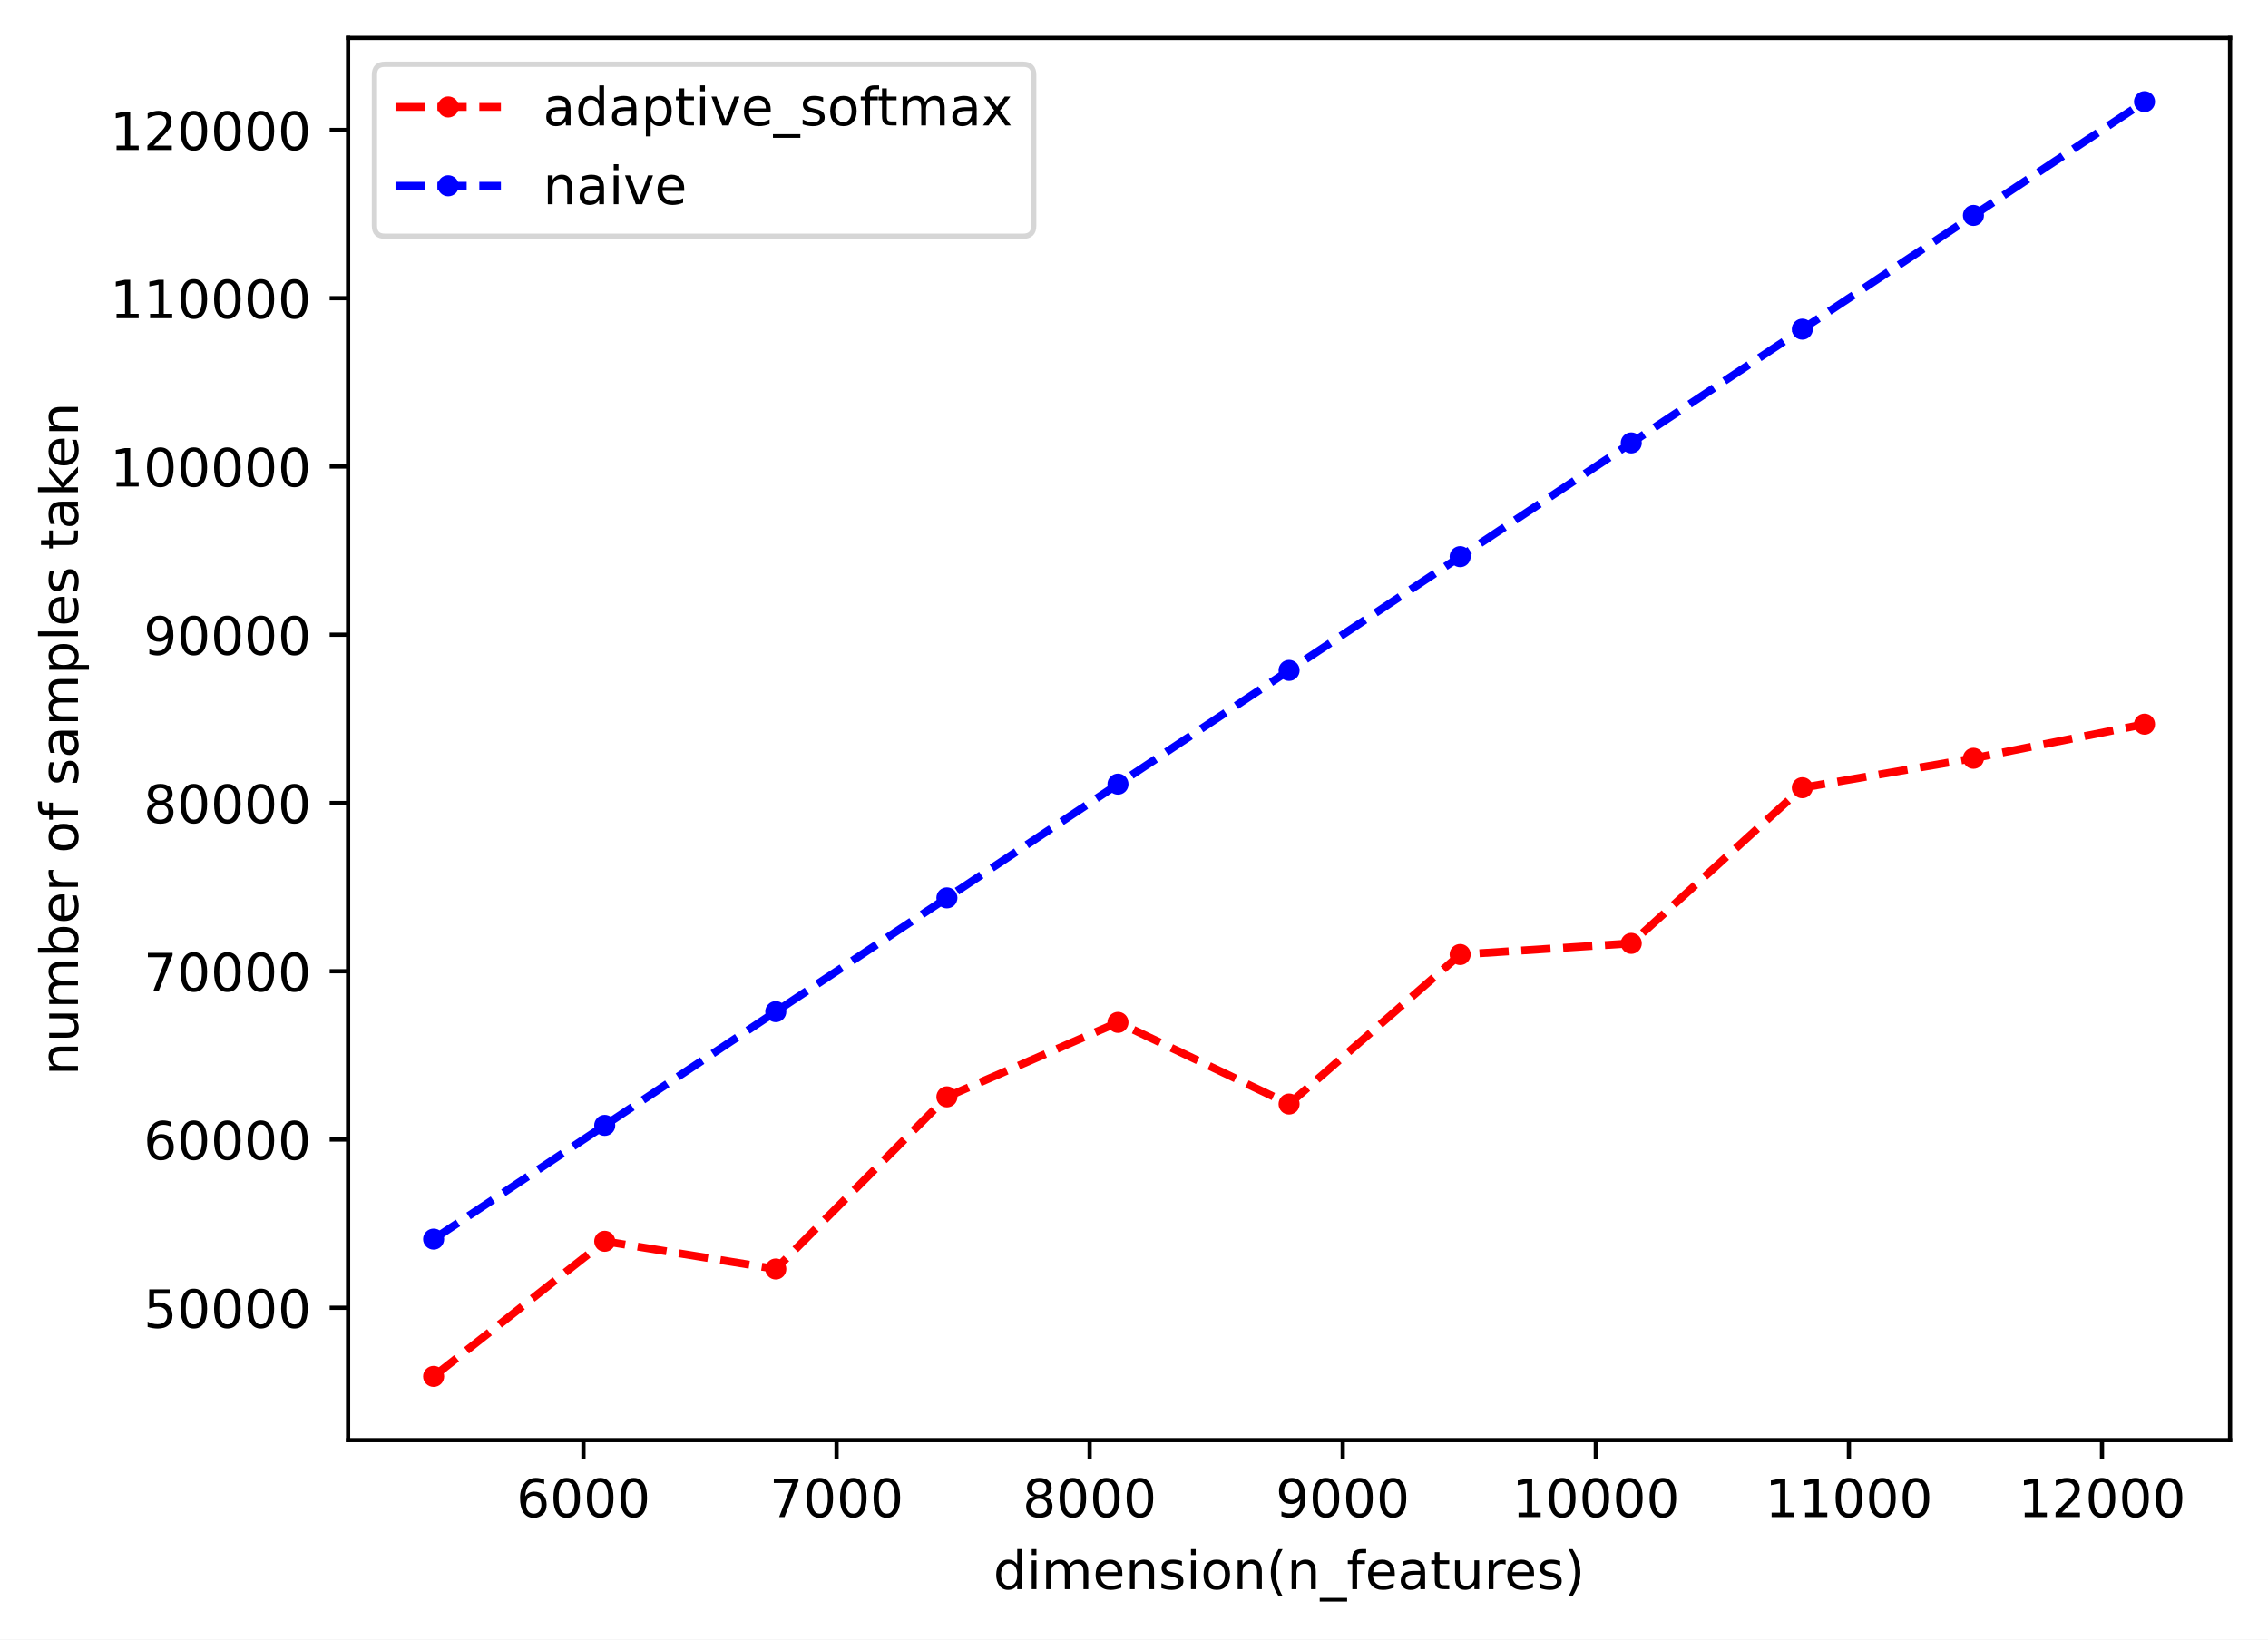
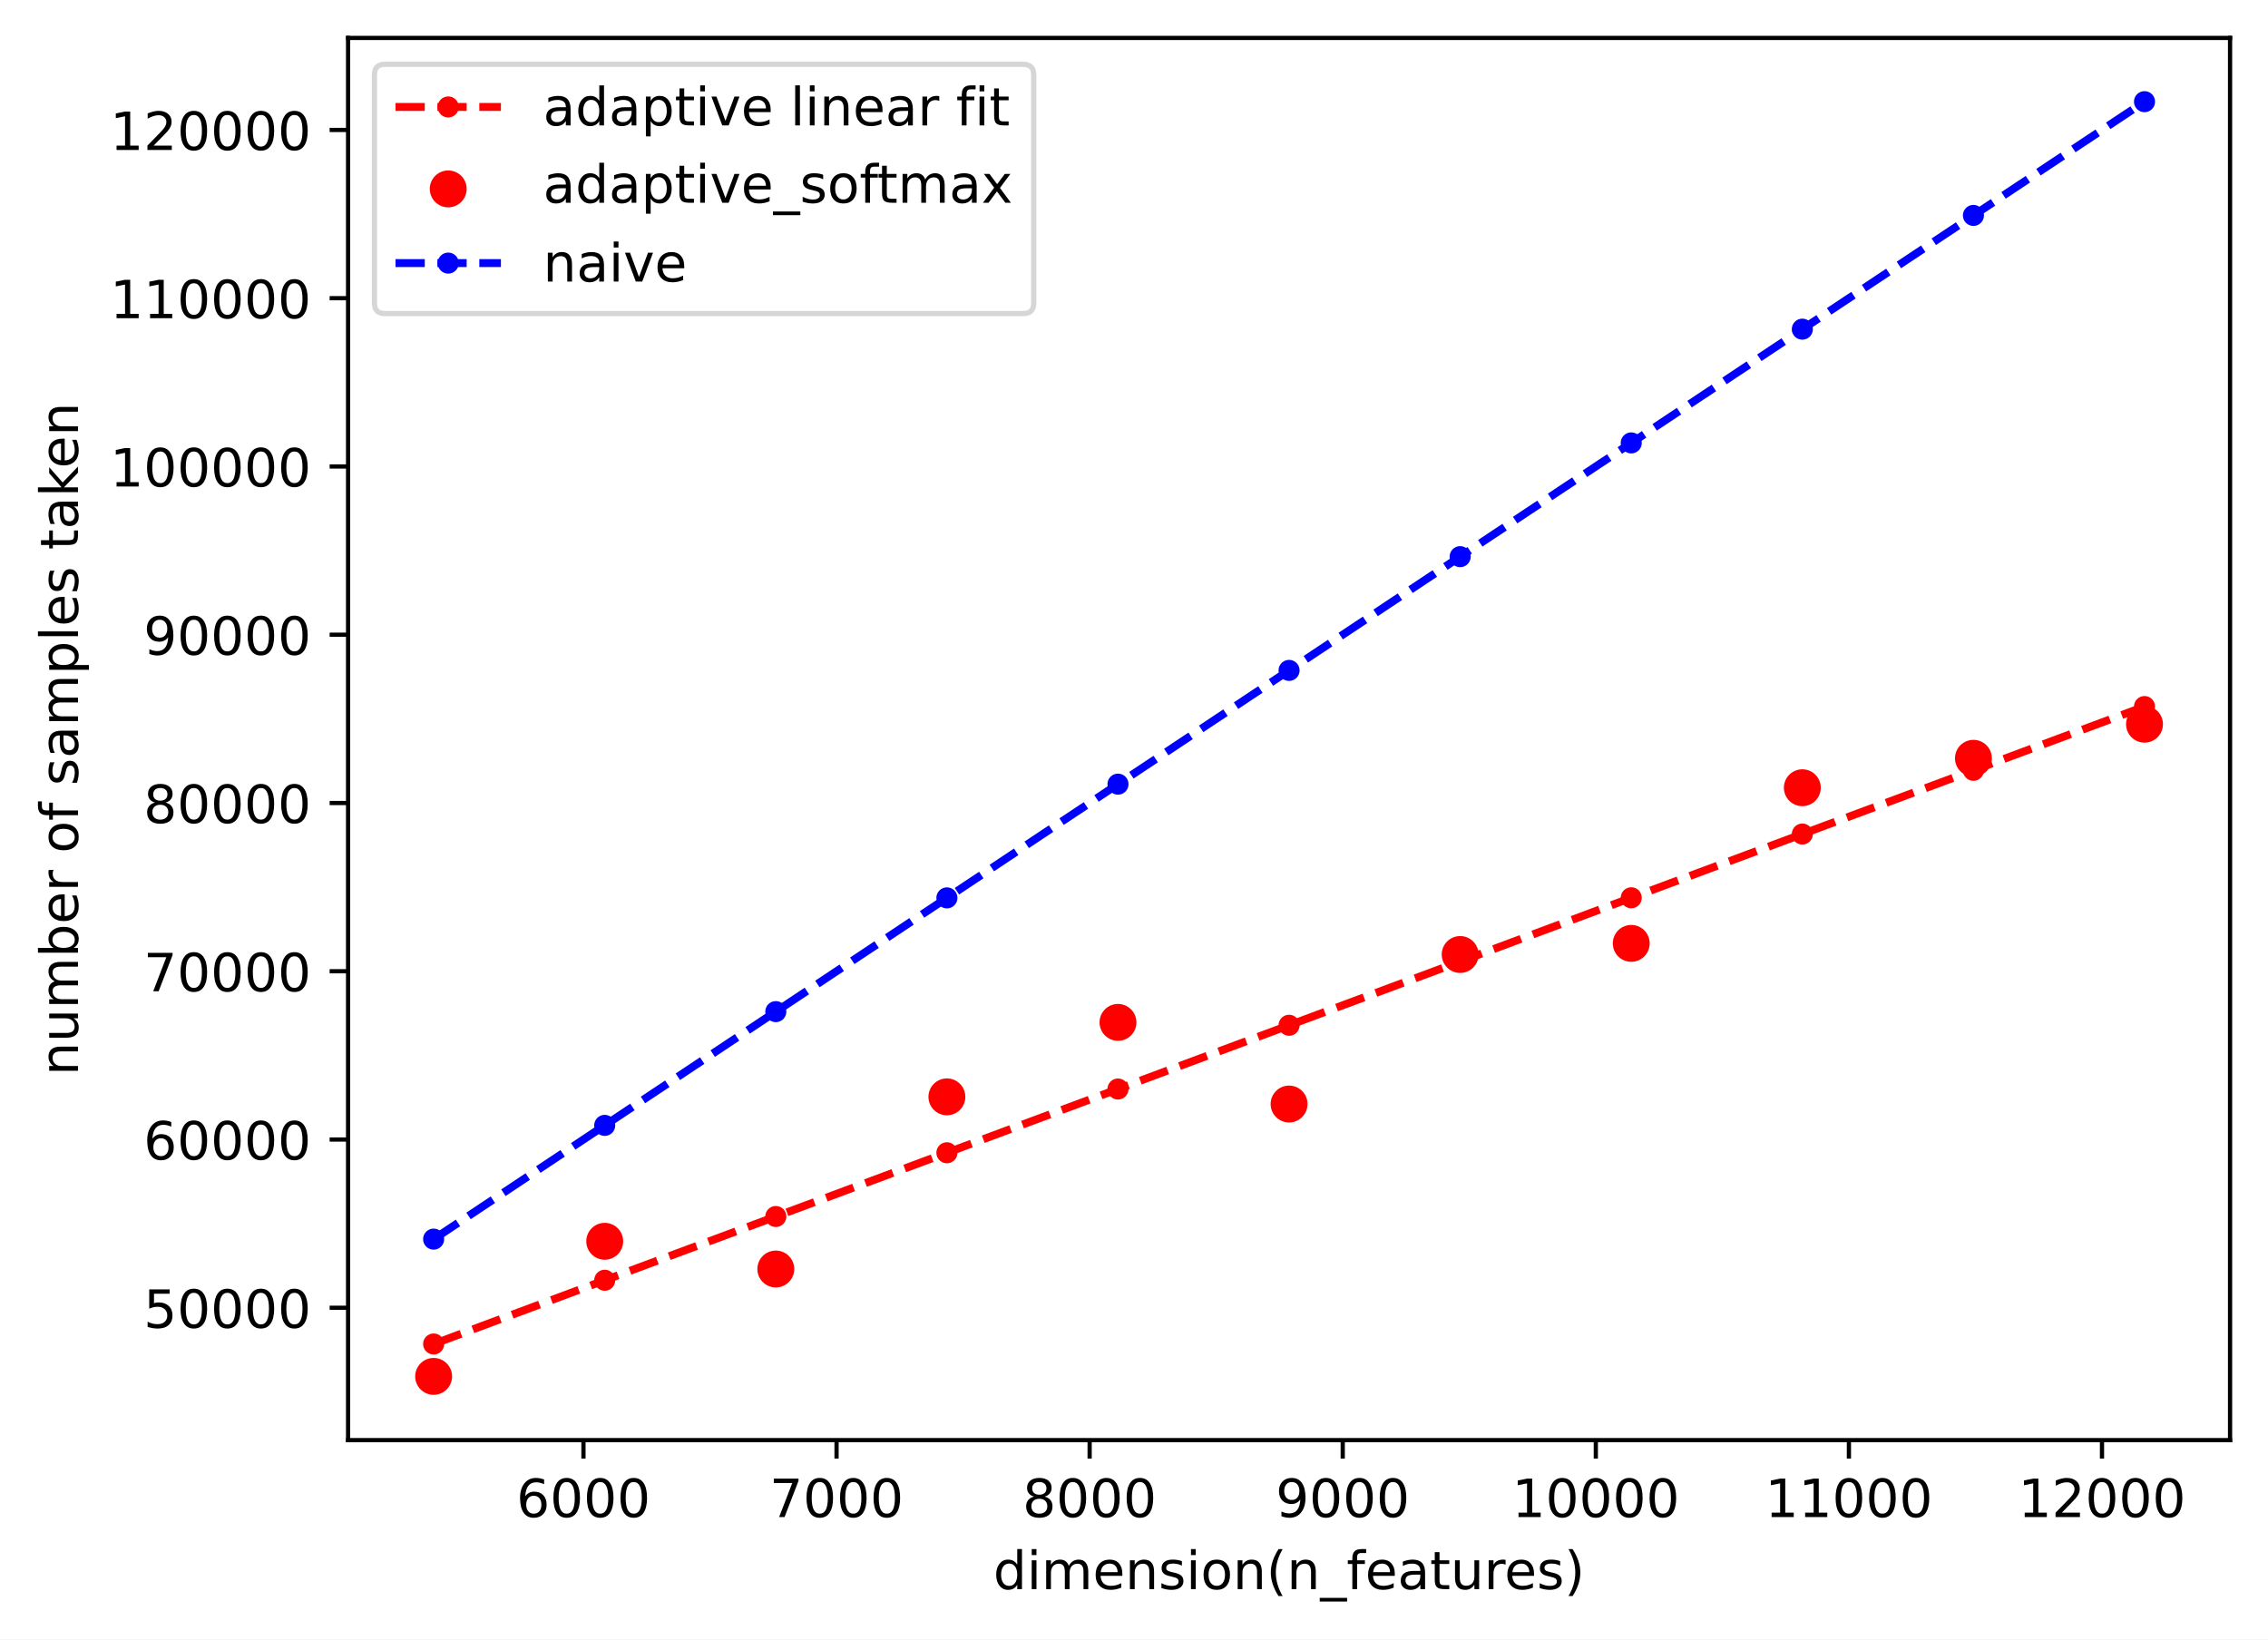
<svg xmlns="http://www.w3.org/2000/svg" xmlns:xlink="http://www.w3.org/1999/xlink" width="430.373pt" height="311.146pt" viewBox="0 0 430.373 311.146" version="1.1">
  <defs>
    <style type="text/css">*{stroke-linejoin: round; stroke-linecap: butt}</style>
  </defs>
  <g id="figure_1">
    <g id="patch_1">
      <path d="M 0 311.146  L 430.373 311.146  L 430.373 0  L 0 0  z " style="fill: #ffffff" />
    </g>
    <g id="axes_1">
      <g id="patch_2">
        <path d="M 66.053 273.312  L 423.173 273.312  L 423.173 7.2  L 66.053 7.2  z " style="fill: #ffffff" />
      </g>
+       <g id="PathCollection_1">
+         <defs>
+           <path id="m4e691b6be1" d="M 0 3  C 0.796 3 1.559 2.684 2.121 2.121  C 2.684 1.559 3 0.796 3 0  C 3 -0.796 2.684 -1.559 2.121 -2.121  C 1.559 -2.684 0.796 -3 0 -3  C -0.796 -3 -1.559 -2.684 -2.121 -2.121  C -2.684 -1.559 -3 -0.796 -3 0  C -3 0.796 -2.684 1.559 -2.121 2.121  C -1.559 2.684 -0.796 3 0 3  z " style="stroke: #ff0000" />
+         </defs>
+         <g clip-path="url(#p707f7ab6bc)">
+           <use xlink:href="#m4e691b6be1" x="82.286" y="261.216" style="fill: #ff0000; stroke: #ff0000" />
+           <use xlink:href="#m4e691b6be1" x="114.751" y="235.578" style="fill: #ff0000; stroke: #ff0000" />
+           <use xlink:href="#m4e691b6be1" x="147.217" y="240.838" style="fill: #ff0000; stroke: #ff0000" />
+           <use xlink:href="#m4e691b6be1" x="179.682" y="208.164" style="fill: #ff0000; stroke: #ff0000" />
+           <use xlink:href="#m4e691b6be1" x="212.148" y="194.031" style="fill: #ff0000; stroke: #ff0000" />
+           <use xlink:href="#m4e691b6be1" x="244.613" y="209.528" style="fill: #ff0000; stroke: #ff0000" />
+           <use xlink:href="#m4e691b6be1" x="277.079" y="181.15" style="fill: #ff0000; stroke: #ff0000" />
+           <use xlink:href="#m4e691b6be1" x="309.544" y="179.038" style="fill: #ff0000; stroke: #ff0000" />
+           <use xlink:href="#m4e691b6be1" x="342.009" y="149.497" style="fill: #ff0000; stroke: #ff0000" />
+           <use xlink:href="#m4e691b6be1" x="374.475" y="143.91" style="fill: #ff0000; stroke: #ff0000" />
+           <use xlink:href="#m4e691b6be1" x="406.94" y="137.441" style="fill: #ff0000; stroke: #ff0000" />
+         </g>
+       </g>
      <g id="matplotlib.axis_1">
        <g id="xtick_1">
          <g id="line2d_1">
            <defs>
-               <path id="mbd20e6c39a" d="M 0 0  L 0 3.5  " style="stroke: #000000; stroke-width: 0.8" />
+               <path id="me0b236f3a6" d="M 0 0  L 0 3.5  " style="stroke: #000000; stroke-width: 0.8" />
            </defs>
            <g>
-               <use xlink:href="#mbd20e6c39a" x="110.717" y="273.312" style="stroke: #000000; stroke-width: 0.8" />
+               <use xlink:href="#me0b236f3a6" x="110.717" y="273.312" style="stroke: #000000; stroke-width: 0.8" />
            </g>
          </g>
          <g id="text_1">
            <g transform="translate(97.99214 287.9104) scale(0.1 -0.1)">
              <defs>
                <path id="DejaVuSans-36" d="M 2113 2584  Q 1688 2584 1439 2293  Q 1191 2003 1191 1497  Q 1191 994 1439 701  Q 1688 409 2113 409  Q 2538 409 2786 701  Q 3034 994 3034 1497  Q 3034 2003 2786 2293  Q 2538 2584 2113 2584  z M 3366 4563  L 3366 3988  Q 3128 4100 2886 4159  Q 2644 4219 2406 4219  Q 1781 4219 1451 3797  Q 1122 3375 1075 2522  Q 1259 2794 1537 2939  Q 1816 3084 2150 3084  Q 2853 3084 3261 2657  Q 3669 2231 3669 1497  Q 3669 778 3244 343  Q 2819 -91 2113 -91  Q 1303 -91 875 529  Q 447 1150 447 2328  Q 447 3434 972 4092  Q 1497 4750 2381 4750  Q 2619 4750 2861 4703  Q 3103 4656 3366 4563  z " transform="scale(0.015625)" />
                <path id="DejaVuSans-30" d="M 2034 4250  Q 1547 4250 1301 3770  Q 1056 3291 1056 2328  Q 1056 1369 1301 889  Q 1547 409 2034 409  Q 2525 409 2770 889  Q 3016 1369 3016 2328  Q 3016 3291 2770 3770  Q 2525 4250 2034 4250  z M 2034 4750  Q 2819 4750 3233 4129  Q 3647 3509 3647 2328  Q 3647 1150 3233 529  Q 2819 -91 2034 -91  Q 1250 -91 836 529  Q 422 1150 422 2328  Q 422 3509 836 4129  Q 1250 4750 2034 4750  z " transform="scale(0.015625)" />
              </defs>
              <use xlink:href="#DejaVuSans-36" />
              <use xlink:href="#DejaVuSans-30" x="63.623" />
              <use xlink:href="#DejaVuSans-30" x="127.246" />
              <use xlink:href="#DejaVuSans-30" x="190.869" />
            </g>
          </g>
        </g>
        <g id="xtick_2">
          <g id="line2d_2">
            <g>
-               <use xlink:href="#mbd20e6c39a" x="158.743" y="273.312" style="stroke: #000000; stroke-width: 0.8" />
+               <use xlink:href="#me0b236f3a6" x="158.743" y="273.312" style="stroke: #000000; stroke-width: 0.8" />
            </g>
          </g>
          <g id="text_2">
            <g transform="translate(146.018 287.9104) scale(0.1 -0.1)">
              <defs>
                <path id="DejaVuSans-37" d="M 525 4666  L 3525 4666  L 3525 4397  L 1831 0  L 1172 0  L 2766 4134  L 525 4134  L 525 4666  z " transform="scale(0.015625)" />
              </defs>
              <use xlink:href="#DejaVuSans-37" />
              <use xlink:href="#DejaVuSans-30" x="63.623" />
              <use xlink:href="#DejaVuSans-30" x="127.246" />
              <use xlink:href="#DejaVuSans-30" x="190.869" />
            </g>
          </g>
        </g>
        <g id="xtick_3">
          <g id="line2d_3">
            <g>
-               <use xlink:href="#mbd20e6c39a" x="206.769" y="273.312" style="stroke: #000000; stroke-width: 0.8" />
+               <use xlink:href="#me0b236f3a6" x="206.769" y="273.312" style="stroke: #000000; stroke-width: 0.8" />
            </g>
          </g>
          <g id="text_3">
            <g transform="translate(194.0438 287.9104) scale(0.1 -0.1)">
              <defs>
                <path id="DejaVuSans-38" d="M 2034 2216  Q 1584 2216 1326 1975  Q 1069 1734 1069 1313  Q 1069 891 1326 650  Q 1584 409 2034 409  Q 2484 409 2743 651  Q 3003 894 3003 1313  Q 3003 1734 2745 1975  Q 2488 2216 2034 2216  z M 1403 2484  Q 997 2584 770 2862  Q 544 3141 544 3541  Q 544 4100 942 4425  Q 1341 4750 2034 4750  Q 2731 4750 3128 4425  Q 3525 4100 3525 3541  Q 3525 3141 3298 2862  Q 3072 2584 2669 2484  Q 3125 2378 3379 2068  Q 3634 1759 3634 1313  Q 3634 634 3220 271  Q 2806 -91 2034 -91  Q 1263 -91 848 271  Q 434 634 434 1313  Q 434 1759 690 2068  Q 947 2378 1403 2484  z M 1172 3481  Q 1172 3119 1398 2916  Q 1625 2713 2034 2713  Q 2441 2713 2670 2916  Q 2900 3119 2900 3481  Q 2900 3844 2670 4047  Q 2441 4250 2034 4250  Q 1625 4250 1398 4047  Q 1172 3844 1172 3481  z " transform="scale(0.015625)" />
              </defs>
              <use xlink:href="#DejaVuSans-38" />
              <use xlink:href="#DejaVuSans-30" x="63.623" />
              <use xlink:href="#DejaVuSans-30" x="127.246" />
              <use xlink:href="#DejaVuSans-30" x="190.869" />
            </g>
          </g>
        </g>
        <g id="xtick_4">
          <g id="line2d_4">
            <g>
-               <use xlink:href="#mbd20e6c39a" x="254.795" y="273.312" style="stroke: #000000; stroke-width: 0.8" />
+               <use xlink:href="#me0b236f3a6" x="254.795" y="273.312" style="stroke: #000000; stroke-width: 0.8" />
            </g>
          </g>
          <g id="text_4">
            <g transform="translate(242.0696 287.9104) scale(0.1 -0.1)">
              <defs>
                <path id="DejaVuSans-39" d="M 703 97  L 703 672  Q 941 559 1184 500  Q 1428 441 1663 441  Q 2288 441 2617 861  Q 2947 1281 2994 2138  Q 2813 1869 2534 1725  Q 2256 1581 1919 1581  Q 1219 1581 811 2004  Q 403 2428 403 3163  Q 403 3881 828 4315  Q 1253 4750 1959 4750  Q 2769 4750 3195 4129  Q 3622 3509 3622 2328  Q 3622 1225 3098 567  Q 2575 -91 1691 -91  Q 1453 -91 1209 -44  Q 966 3 703 97  z M 1959 2075  Q 2384 2075 2632 2365  Q 2881 2656 2881 3163  Q 2881 3666 2632 3958  Q 2384 4250 1959 4250  Q 1534 4250 1286 3958  Q 1038 3666 1038 3163  Q 1038 2656 1286 2365  Q 1534 2075 1959 2075  z " transform="scale(0.015625)" />
              </defs>
              <use xlink:href="#DejaVuSans-39" />
              <use xlink:href="#DejaVuSans-30" x="63.623" />
              <use xlink:href="#DejaVuSans-30" x="127.246" />
              <use xlink:href="#DejaVuSans-30" x="190.869" />
            </g>
          </g>
        </g>
        <g id="xtick_5">
          <g id="line2d_5">
            <g>
-               <use xlink:href="#mbd20e6c39a" x="302.82" y="273.312" style="stroke: #000000; stroke-width: 0.8" />
+               <use xlink:href="#me0b236f3a6" x="302.82" y="273.312" style="stroke: #000000; stroke-width: 0.8" />
            </g>
          </g>
          <g id="text_5">
            <g transform="translate(286.9142 287.9104) scale(0.1 -0.1)">
              <defs>
                <path id="DejaVuSans-31" d="M 794 531  L 1825 531  L 1825 4091  L 703 3866  L 703 4441  L 1819 4666  L 2450 4666  L 2450 531  L 3481 531  L 3481 0  L 794 0  L 794 531  z " transform="scale(0.015625)" />
              </defs>
              <use xlink:href="#DejaVuSans-31" />
              <use xlink:href="#DejaVuSans-30" x="63.623" />
              <use xlink:href="#DejaVuSans-30" x="127.246" />
              <use xlink:href="#DejaVuSans-30" x="190.869" />
              <use xlink:href="#DejaVuSans-30" x="254.492" />
            </g>
          </g>
        </g>
        <g id="xtick_6">
          <g id="line2d_6">
            <g>
-               <use xlink:href="#mbd20e6c39a" x="350.846" y="273.312" style="stroke: #000000; stroke-width: 0.8" />
+               <use xlink:href="#me0b236f3a6" x="350.846" y="273.312" style="stroke: #000000; stroke-width: 0.8" />
            </g>
          </g>
          <g id="text_6">
            <g transform="translate(334.94 287.9104) scale(0.1 -0.1)">
              <use xlink:href="#DejaVuSans-31" />
              <use xlink:href="#DejaVuSans-31" x="63.623" />
              <use xlink:href="#DejaVuSans-30" x="127.246" />
              <use xlink:href="#DejaVuSans-30" x="190.869" />
              <use xlink:href="#DejaVuSans-30" x="254.492" />
            </g>
          </g>
        </g>
        <g id="xtick_7">
          <g id="line2d_7">
            <g>
-               <use xlink:href="#mbd20e6c39a" x="398.872" y="273.312" style="stroke: #000000; stroke-width: 0.8" />
+               <use xlink:href="#me0b236f3a6" x="398.872" y="273.312" style="stroke: #000000; stroke-width: 0.8" />
            </g>
          </g>
          <g id="text_7">
            <g transform="translate(382.9658 287.9104) scale(0.1 -0.1)">
              <defs>
                <path id="DejaVuSans-32" d="M 1228 531  L 3431 531  L 3431 0  L 469 0  L 469 531  Q 828 903 1448 1529  Q 2069 2156 2228 2338  Q 2531 2678 2651 2914  Q 2772 3150 2772 3378  Q 2772 3750 2511 3984  Q 2250 4219 1831 4219  Q 1534 4219 1204 4116  Q 875 4013 500 3803  L 500 4441  Q 881 4594 1212 4672  Q 1544 4750 1819 4750  Q 2544 4750 2975 4387  Q 3406 4025 3406 3419  Q 3406 3131 3298 2873  Q 3191 2616 2906 2266  Q 2828 2175 2409 1742  Q 1991 1309 1228 531  z " transform="scale(0.015625)" />
              </defs>
              <use xlink:href="#DejaVuSans-31" />
              <use xlink:href="#DejaVuSans-32" x="63.623" />
              <use xlink:href="#DejaVuSans-30" x="127.246" />
              <use xlink:href="#DejaVuSans-30" x="190.869" />
              <use xlink:href="#DejaVuSans-30" x="254.492" />
            </g>
          </g>
        </g>
        <g id="text_8">
          <g transform="translate(188.4881 301.5886) scale(0.1 -0.1)">
            <defs>
              <path id="DejaVuSans-64" d="M 2906 2969  L 2906 4863  L 3481 4863  L 3481 0  L 2906 0  L 2906 525  Q 2725 213 2448 61  Q 2172 -91 1784 -91  Q 1150 -91 751 415  Q 353 922 353 1747  Q 353 2572 751 3078  Q 1150 3584 1784 3584  Q 2172 3584 2448 3432  Q 2725 3281 2906 2969  z M 947 1747  Q 947 1113 1208 752  Q 1469 391 1925 391  Q 2381 391 2643 752  Q 2906 1113 2906 1747  Q 2906 2381 2643 2742  Q 2381 3103 1925 3103  Q 1469 3103 1208 2742  Q 947 2381 947 1747  z " transform="scale(0.015625)" />
              <path id="DejaVuSans-69" d="M 603 3500  L 1178 3500  L 1178 0  L 603 0  L 603 3500  z M 603 4863  L 1178 4863  L 1178 4134  L 603 4134  L 603 4863  z " transform="scale(0.015625)" />
              <path id="DejaVuSans-6d" d="M 3328 2828  Q 3544 3216 3844 3400  Q 4144 3584 4550 3584  Q 5097 3584 5394 3201  Q 5691 2819 5691 2113  L 5691 0  L 5113 0  L 5113 2094  Q 5113 2597 4934 2840  Q 4756 3084 4391 3084  Q 3944 3084 3684 2787  Q 3425 2491 3425 1978  L 3425 0  L 2847 0  L 2847 2094  Q 2847 2600 2669 2842  Q 2491 3084 2119 3084  Q 1678 3084 1418 2786  Q 1159 2488 1159 1978  L 1159 0  L 581 0  L 581 3500  L 1159 3500  L 1159 2956  Q 1356 3278 1631 3431  Q 1906 3584 2284 3584  Q 2666 3584 2933 3390  Q 3200 3197 3328 2828  z " transform="scale(0.015625)" />
              <path id="DejaVuSans-65" d="M 3597 1894  L 3597 1613  L 953 1613  Q 991 1019 1311 708  Q 1631 397 2203 397  Q 2534 397 2845 478  Q 3156 559 3463 722  L 3463 178  Q 3153 47 2828 -22  Q 2503 -91 2169 -91  Q 1331 -91 842 396  Q 353 884 353 1716  Q 353 2575 817 3079  Q 1281 3584 2069 3584  Q 2775 3584 3186 3129  Q 3597 2675 3597 1894  z M 3022 2063  Q 3016 2534 2758 2815  Q 2500 3097 2075 3097  Q 1594 3097 1305 2825  Q 1016 2553 972 2059  L 3022 2063  z " transform="scale(0.015625)" />
              <path id="DejaVuSans-6e" d="M 3513 2113  L 3513 0  L 2938 0  L 2938 2094  Q 2938 2591 2744 2837  Q 2550 3084 2163 3084  Q 1697 3084 1428 2787  Q 1159 2491 1159 1978  L 1159 0  L 581 0  L 581 3500  L 1159 3500  L 1159 2956  Q 1366 3272 1645 3428  Q 1925 3584 2291 3584  Q 2894 3584 3203 3211  Q 3513 2838 3513 2113  z " transform="scale(0.015625)" />
              <path id="DejaVuSans-73" d="M 2834 3397  L 2834 2853  Q 2591 2978 2328 3040  Q 2066 3103 1784 3103  Q 1356 3103 1142 2972  Q 928 2841 928 2578  Q 928 2378 1081 2264  Q 1234 2150 1697 2047  L 1894 2003  Q 2506 1872 2764 1633  Q 3022 1394 3022 966  Q 3022 478 2636 193  Q 2250 -91 1575 -91  Q 1294 -91 989 -36  Q 684 19 347 128  L 347 722  Q 666 556 975 473  Q 1284 391 1588 391  Q 1994 391 2212 530  Q 2431 669 2431 922  Q 2431 1156 2273 1281  Q 2116 1406 1581 1522  L 1381 1569  Q 847 1681 609 1914  Q 372 2147 372 2553  Q 372 3047 722 3315  Q 1072 3584 1716 3584  Q 2034 3584 2315 3537  Q 2597 3491 2834 3397  z " transform="scale(0.015625)" />
              <path id="DejaVuSans-6f" d="M 1959 3097  Q 1497 3097 1228 2736  Q 959 2375 959 1747  Q 959 1119 1226 758  Q 1494 397 1959 397  Q 2419 397 2687 759  Q 2956 1122 2956 1747  Q 2956 2369 2687 2733  Q 2419 3097 1959 3097  z M 1959 3584  Q 2709 3584 3137 3096  Q 3566 2609 3566 1747  Q 3566 888 3137 398  Q 2709 -91 1959 -91  Q 1206 -91 779 398  Q 353 888 353 1747  Q 353 2609 779 3096  Q 1206 3584 1959 3584  z " transform="scale(0.015625)" />
              <path id="DejaVuSans-28" d="M 1984 4856  Q 1566 4138 1362 3434  Q 1159 2731 1159 2009  Q 1159 1288 1364 580  Q 1569 -128 1984 -844  L 1484 -844  Q 1016 -109 783 600  Q 550 1309 550 2009  Q 550 2706 781 3412  Q 1013 4119 1484 4856  L 1984 4856  z " transform="scale(0.015625)" />
              <path id="DejaVuSans-5f" d="M 3263 -1063  L 3263 -1509  L -63 -1509  L -63 -1063  L 3263 -1063  z " transform="scale(0.015625)" />
              <path id="DejaVuSans-66" d="M 2375 4863  L 2375 4384  L 1825 4384  Q 1516 4384 1395 4259  Q 1275 4134 1275 3809  L 1275 3500  L 2222 3500  L 2222 3053  L 1275 3053  L 1275 0  L 697 0  L 697 3053  L 147 3053  L 147 3500  L 697 3500  L 697 3744  Q 697 4328 969 4595  Q 1241 4863 1831 4863  L 2375 4863  z " transform="scale(0.015625)" />
              <path id="DejaVuSans-61" d="M 2194 1759  Q 1497 1759 1228 1600  Q 959 1441 959 1056  Q 959 750 1161 570  Q 1363 391 1709 391  Q 2188 391 2477 730  Q 2766 1069 2766 1631  L 2766 1759  L 2194 1759  z M 3341 1997  L 3341 0  L 2766 0  L 2766 531  Q 2569 213 2275 61  Q 1981 -91 1556 -91  Q 1019 -91 701 211  Q 384 513 384 1019  Q 384 1609 779 1909  Q 1175 2209 1959 2209  L 2766 2209  L 2766 2266  Q 2766 2663 2505 2880  Q 2244 3097 1772 3097  Q 1472 3097 1187 3025  Q 903 2953 641 2809  L 641 3341  Q 956 3463 1253 3523  Q 1550 3584 1831 3584  Q 2591 3584 2966 3190  Q 3341 2797 3341 1997  z " transform="scale(0.015625)" />
              <path id="DejaVuSans-74" d="M 1172 4494  L 1172 3500  L 2356 3500  L 2356 3053  L 1172 3053  L 1172 1153  Q 1172 725 1289 603  Q 1406 481 1766 481  L 2356 481  L 2356 0  L 1766 0  Q 1100 0 847 248  Q 594 497 594 1153  L 594 3053  L 172 3053  L 172 3500  L 594 3500  L 594 4494  L 1172 4494  z " transform="scale(0.015625)" />
              <path id="DejaVuSans-75" d="M 544 1381  L 544 3500  L 1119 3500  L 1119 1403  Q 1119 906 1312 657  Q 1506 409 1894 409  Q 2359 409 2629 706  Q 2900 1003 2900 1516  L 2900 3500  L 3475 3500  L 3475 0  L 2900 0  L 2900 538  Q 2691 219 2414 64  Q 2138 -91 1772 -91  Q 1169 -91 856 284  Q 544 659 544 1381  z M 1991 3584  L 1991 3584  z " transform="scale(0.015625)" />
              <path id="DejaVuSans-72" d="M 2631 2963  Q 2534 3019 2420 3045  Q 2306 3072 2169 3072  Q 1681 3072 1420 2755  Q 1159 2438 1159 1844  L 1159 0  L 581 0  L 581 3500  L 1159 3500  L 1159 2956  Q 1341 3275 1631 3429  Q 1922 3584 2338 3584  Q 2397 3584 2469 3576  Q 2541 3569 2628 3553  L 2631 2963  z " transform="scale(0.015625)" />
              <path id="DejaVuSans-29" d="M 513 4856  L 1013 4856  Q 1481 4119 1714 3412  Q 1947 2706 1947 2009  Q 1947 1309 1714 600  Q 1481 -109 1013 -844  L 513 -844  Q 928 -128 1133 580  Q 1338 1288 1338 2009  Q 1338 2731 1133 3434  Q 928 4138 513 4856  z " transform="scale(0.015625)" />
            </defs>
            <use xlink:href="#DejaVuSans-64" />
            <use xlink:href="#DejaVuSans-69" x="63.477" />
            <use xlink:href="#DejaVuSans-6d" x="91.26" />
            <use xlink:href="#DejaVuSans-65" x="188.672" />
            <use xlink:href="#DejaVuSans-6e" x="250.195" />
            <use xlink:href="#DejaVuSans-73" x="313.574" />
            <use xlink:href="#DejaVuSans-69" x="365.674" />
            <use xlink:href="#DejaVuSans-6f" x="393.457" />
            <use xlink:href="#DejaVuSans-6e" x="454.639" />
            <use xlink:href="#DejaVuSans-28" x="518.018" />
            <use xlink:href="#DejaVuSans-6e" x="557.031" />
            <use xlink:href="#DejaVuSans-5f" x="620.41" />
            <use xlink:href="#DejaVuSans-66" x="670.41" />
            <use xlink:href="#DejaVuSans-65" x="705.615" />
            <use xlink:href="#DejaVuSans-61" x="767.139" />
            <use xlink:href="#DejaVuSans-74" x="828.418" />
            <use xlink:href="#DejaVuSans-75" x="867.627" />
            <use xlink:href="#DejaVuSans-72" x="931.006" />
            <use xlink:href="#DejaVuSans-65" x="969.869" />
            <use xlink:href="#DejaVuSans-73" x="1031.393" />
            <use xlink:href="#DejaVuSans-29" x="1083.492" />
          </g>
        </g>
      </g>
      <g id="matplotlib.axis_2">
        <g id="ytick_1">
          <g id="line2d_8">
            <defs>
-               <path id="m8b9d0adb65" d="M 0 0  L -3.5 0  " style="stroke: #000000; stroke-width: 0.8" />
+               <path id="m78246567b7" d="M 0 0  L -3.5 0  " style="stroke: #000000; stroke-width: 0.8" />
            </defs>
            <g>
-               <use xlink:href="#m8b9d0adb65" x="66.053" y="248.195" style="stroke: #000000; stroke-width: 0.8" />
+               <use xlink:href="#m78246567b7" x="66.053" y="248.195" style="stroke: #000000; stroke-width: 0.8" />
            </g>
          </g>
          <g id="text_9">
            <g transform="translate(27.24063 251.9944) scale(0.1 -0.1)">
              <defs>
                <path id="DejaVuSans-35" d="M 691 4666  L 3169 4666  L 3169 4134  L 1269 4134  L 1269 2991  Q 1406 3038 1543 3061  Q 1681 3084 1819 3084  Q 2600 3084 3056 2656  Q 3513 2228 3513 1497  Q 3513 744 3044 326  Q 2575 -91 1722 -91  Q 1428 -91 1123 -41  Q 819 9 494 109  L 494 744  Q 775 591 1075 516  Q 1375 441 1709 441  Q 2250 441 2565 725  Q 2881 1009 2881 1497  Q 2881 1984 2565 2268  Q 2250 2553 1709 2553  Q 1456 2553 1204 2497  Q 953 2441 691 2322  L 691 4666  z " transform="scale(0.015625)" />
              </defs>
              <use xlink:href="#DejaVuSans-35" />
              <use xlink:href="#DejaVuSans-30" x="63.623" />
              <use xlink:href="#DejaVuSans-30" x="127.246" />
              <use xlink:href="#DejaVuSans-30" x="190.869" />
              <use xlink:href="#DejaVuSans-30" x="254.492" />
            </g>
          </g>
        </g>
        <g id="ytick_2">
          <g id="line2d_9">
            <g>
-               <use xlink:href="#m8b9d0adb65" x="66.053" y="216.262" style="stroke: #000000; stroke-width: 0.8" />
+               <use xlink:href="#m78246567b7" x="66.053" y="216.262" style="stroke: #000000; stroke-width: 0.8" />
            </g>
          </g>
          <g id="text_10">
            <g transform="translate(27.24063 220.0609) scale(0.1 -0.1)">
              <use xlink:href="#DejaVuSans-36" />
              <use xlink:href="#DejaVuSans-30" x="63.623" />
              <use xlink:href="#DejaVuSans-30" x="127.246" />
              <use xlink:href="#DejaVuSans-30" x="190.869" />
              <use xlink:href="#DejaVuSans-30" x="254.492" />
            </g>
          </g>
        </g>
        <g id="ytick_3">
          <g id="line2d_10">
            <g>
-               <use xlink:href="#m8b9d0adb65" x="66.053" y="184.328" style="stroke: #000000; stroke-width: 0.8" />
+               <use xlink:href="#m78246567b7" x="66.053" y="184.328" style="stroke: #000000; stroke-width: 0.8" />
            </g>
          </g>
          <g id="text_11">
            <g transform="translate(27.24063 188.1274) scale(0.1 -0.1)">
              <use xlink:href="#DejaVuSans-37" />
              <use xlink:href="#DejaVuSans-30" x="63.623" />
              <use xlink:href="#DejaVuSans-30" x="127.246" />
              <use xlink:href="#DejaVuSans-30" x="190.869" />
              <use xlink:href="#DejaVuSans-30" x="254.492" />
            </g>
          </g>
        </g>
        <g id="ytick_4">
          <g id="line2d_11">
            <g>
-               <use xlink:href="#m8b9d0adb65" x="66.053" y="152.395" style="stroke: #000000; stroke-width: 0.8" />
+               <use xlink:href="#m78246567b7" x="66.053" y="152.395" style="stroke: #000000; stroke-width: 0.8" />
            </g>
          </g>
          <g id="text_12">
            <g transform="translate(27.24063 156.194) scale(0.1 -0.1)">
              <use xlink:href="#DejaVuSans-38" />
              <use xlink:href="#DejaVuSans-30" x="63.623" />
              <use xlink:href="#DejaVuSans-30" x="127.246" />
              <use xlink:href="#DejaVuSans-30" x="190.869" />
              <use xlink:href="#DejaVuSans-30" x="254.492" />
            </g>
          </g>
        </g>
        <g id="ytick_5">
          <g id="line2d_12">
            <g>
-               <use xlink:href="#m8b9d0adb65" x="66.053" y="120.461" style="stroke: #000000; stroke-width: 0.8" />
+               <use xlink:href="#m78246567b7" x="66.053" y="120.461" style="stroke: #000000; stroke-width: 0.8" />
            </g>
          </g>
          <g id="text_13">
            <g transform="translate(27.24063 124.2605) scale(0.1 -0.1)">
              <use xlink:href="#DejaVuSans-39" />
              <use xlink:href="#DejaVuSans-30" x="63.623" />
              <use xlink:href="#DejaVuSans-30" x="127.246" />
              <use xlink:href="#DejaVuSans-30" x="190.869" />
              <use xlink:href="#DejaVuSans-30" x="254.492" />
            </g>
          </g>
        </g>
        <g id="ytick_6">
          <g id="line2d_13">
            <g>
-               <use xlink:href="#m8b9d0adb65" x="66.053" y="88.528" style="stroke: #000000; stroke-width: 0.8" />
+               <use xlink:href="#m78246567b7" x="66.053" y="88.528" style="stroke: #000000; stroke-width: 0.8" />
            </g>
          </g>
          <g id="text_14">
            <g transform="translate(20.87813 92.327) scale(0.1 -0.1)">
              <use xlink:href="#DejaVuSans-31" />
              <use xlink:href="#DejaVuSans-30" x="63.623" />
              <use xlink:href="#DejaVuSans-30" x="127.246" />
              <use xlink:href="#DejaVuSans-30" x="190.869" />
              <use xlink:href="#DejaVuSans-30" x="254.492" />
              <use xlink:href="#DejaVuSans-30" x="318.115" />
            </g>
          </g>
        </g>
        <g id="ytick_7">
          <g id="line2d_14">
            <g>
-               <use xlink:href="#m8b9d0adb65" x="66.053" y="56.594" style="stroke: #000000; stroke-width: 0.8" />
+               <use xlink:href="#m78246567b7" x="66.053" y="56.594" style="stroke: #000000; stroke-width: 0.8" />
            </g>
          </g>
          <g id="text_15">
            <g transform="translate(20.87813 60.39352) scale(0.1 -0.1)">
              <use xlink:href="#DejaVuSans-31" />
              <use xlink:href="#DejaVuSans-31" x="63.623" />
              <use xlink:href="#DejaVuSans-30" x="127.246" />
              <use xlink:href="#DejaVuSans-30" x="190.869" />
              <use xlink:href="#DejaVuSans-30" x="254.492" />
              <use xlink:href="#DejaVuSans-30" x="318.115" />
            </g>
          </g>
        </g>
        <g id="ytick_8">
          <g id="line2d_15">
            <g>
-               <use xlink:href="#m8b9d0adb65" x="66.053" y="24.661" style="stroke: #000000; stroke-width: 0.8" />
+               <use xlink:href="#m78246567b7" x="66.053" y="24.661" style="stroke: #000000; stroke-width: 0.8" />
            </g>
          </g>
          <g id="text_16">
            <g transform="translate(20.87813 28.46004) scale(0.1 -0.1)">
              <use xlink:href="#DejaVuSans-31" />
              <use xlink:href="#DejaVuSans-32" x="63.623" />
              <use xlink:href="#DejaVuSans-30" x="127.246" />
              <use xlink:href="#DejaVuSans-30" x="190.869" />
              <use xlink:href="#DejaVuSans-30" x="254.492" />
              <use xlink:href="#DejaVuSans-30" x="318.115" />
            </g>
          </g>
        </g>
        <g id="text_17">
          <g transform="translate(14.79844 204.124) rotate(-90) scale(0.1 -0.1)">
            <defs>
              <path id="DejaVuSans-62" d="M 3116 1747  Q 3116 2381 2855 2742  Q 2594 3103 2138 3103  Q 1681 3103 1420 2742  Q 1159 2381 1159 1747  Q 1159 1113 1420 752  Q 1681 391 2138 391  Q 2594 391 2855 752  Q 3116 1113 3116 1747  z M 1159 2969  Q 1341 3281 1617 3432  Q 1894 3584 2278 3584  Q 2916 3584 3314 3078  Q 3713 2572 3713 1747  Q 3713 922 3314 415  Q 2916 -91 2278 -91  Q 1894 -91 1617 61  Q 1341 213 1159 525  L 1159 0  L 581 0  L 581 4863  L 1159 4863  L 1159 2969  z " transform="scale(0.015625)" />
              <path id="DejaVuSans-20" transform="scale(0.015625)" />
              <path id="DejaVuSans-70" d="M 1159 525  L 1159 -1331  L 581 -1331  L 581 3500  L 1159 3500  L 1159 2969  Q 1341 3281 1617 3432  Q 1894 3584 2278 3584  Q 2916 3584 3314 3078  Q 3713 2572 3713 1747  Q 3713 922 3314 415  Q 2916 -91 2278 -91  Q 1894 -91 1617 61  Q 1341 213 1159 525  z M 3116 1747  Q 3116 2381 2855 2742  Q 2594 3103 2138 3103  Q 1681 3103 1420 2742  Q 1159 2381 1159 1747  Q 1159 1113 1420 752  Q 1681 391 2138 391  Q 2594 391 2855 752  Q 3116 1113 3116 1747  z " transform="scale(0.015625)" />
              <path id="DejaVuSans-6c" d="M 603 4863  L 1178 4863  L 1178 0  L 603 0  L 603 4863  z " transform="scale(0.015625)" />
              <path id="DejaVuSans-6b" d="M 581 4863  L 1159 4863  L 1159 1991  L 2875 3500  L 3609 3500  L 1753 1863  L 3688 0  L 2938 0  L 1159 1709  L 1159 0  L 581 0  L 581 4863  z " transform="scale(0.015625)" />
            </defs>
            <use xlink:href="#DejaVuSans-6e" />
            <use xlink:href="#DejaVuSans-75" x="63.379" />
            <use xlink:href="#DejaVuSans-6d" x="126.758" />
            <use xlink:href="#DejaVuSans-62" x="224.17" />
            <use xlink:href="#DejaVuSans-65" x="287.646" />
            <use xlink:href="#DejaVuSans-72" x="349.17" />
            <use xlink:href="#DejaVuSans-20" x="390.283" />
            <use xlink:href="#DejaVuSans-6f" x="422.07" />
            <use xlink:href="#DejaVuSans-66" x="483.252" />
            <use xlink:href="#DejaVuSans-20" x="518.457" />
            <use xlink:href="#DejaVuSans-73" x="550.244" />
            <use xlink:href="#DejaVuSans-61" x="602.344" />
            <use xlink:href="#DejaVuSans-6d" x="663.623" />
            <use xlink:href="#DejaVuSans-70" x="761.035" />
            <use xlink:href="#DejaVuSans-6c" x="824.512" />
            <use xlink:href="#DejaVuSans-65" x="852.295" />
            <use xlink:href="#DejaVuSans-73" x="913.818" />
            <use xlink:href="#DejaVuSans-20" x="965.918" />
            <use xlink:href="#DejaVuSans-74" x="997.705" />
            <use xlink:href="#DejaVuSans-61" x="1036.914" />
            <use xlink:href="#DejaVuSans-6b" x="1098.193" />
            <use xlink:href="#DejaVuSans-65" x="1152.479" />
            <use xlink:href="#DejaVuSans-6e" x="1214.002" />
          </g>
        </g>
      </g>
      <g id="line2d_16">
-         <path d="M 82.286 261.216  L 114.751 235.578  L 147.217 240.838  L 179.682 208.164  L 212.148 194.031  L 244.613 209.528  L 277.079 181.15  L 309.544 179.038  L 342.009 149.497  L 374.475 143.91  L 406.94 137.441  " clip-path="url(#p6addf3e3bc)" style="fill: none; stroke-dasharray: 5.55,2.4; stroke-dashoffset: 0; stroke: #ff0000; stroke-width: 1.5" />
+         <path d="M 82.286 255.067  L 114.751 242.97  L 147.217 230.873  L 179.682 218.776  L 212.148 206.678  L 244.613 194.581  L 277.079 182.484  L 309.544 170.386  L 342.009 158.289  L 374.475 146.192  L 406.94 134.094  " clip-path="url(#p707f7ab6bc)" style="fill: none; stroke-dasharray: 5.55,2.4; stroke-dashoffset: 0; stroke: #ff0000; stroke-width: 1.5" />
        <defs>
-           <path id="ma52df001dc" d="M 0 1.5  C 0.398 1.5 0.779 1.342 1.061 1.061  C 1.342 0.779 1.5 0.398 1.5 0  C 1.5 -0.398 1.342 -0.779 1.061 -1.061  C 0.779 -1.342 0.398 -1.5 0 -1.5  C -0.398 -1.5 -0.779 -1.342 -1.061 -1.061  C -1.342 -0.779 -1.5 -0.398 -1.5 0  C -1.5 0.398 -1.342 0.779 -1.061 1.061  C -0.779 1.342 -0.398 1.5 0 1.5  z " style="stroke: #ff0000" />
+           <path id="mccb210ab9e" d="M 0 1.5  C 0.398 1.5 0.779 1.342 1.061 1.061  C 1.342 0.779 1.5 0.398 1.5 0  C 1.5 -0.398 1.342 -0.779 1.061 -1.061  C 0.779 -1.342 0.398 -1.5 0 -1.5  C -0.398 -1.5 -0.779 -1.342 -1.061 -1.061  C -1.342 -0.779 -1.5 -0.398 -1.5 0  C -1.5 0.398 -1.342 0.779 -1.061 1.061  C -0.779 1.342 -0.398 1.5 0 1.5  z " style="stroke: #ff0000" />
        </defs>
-         <g clip-path="url(#p6addf3e3bc)">
-           <use xlink:href="#ma52df001dc" x="82.286" y="261.216" style="fill: #ff0000; stroke: #ff0000" />
-           <use xlink:href="#ma52df001dc" x="114.751" y="235.578" style="fill: #ff0000; stroke: #ff0000" />
-           <use xlink:href="#ma52df001dc" x="147.217" y="240.838" style="fill: #ff0000; stroke: #ff0000" />
-           <use xlink:href="#ma52df001dc" x="179.682" y="208.164" style="fill: #ff0000; stroke: #ff0000" />
-           <use xlink:href="#ma52df001dc" x="212.148" y="194.031" style="fill: #ff0000; stroke: #ff0000" />
-           <use xlink:href="#ma52df001dc" x="244.613" y="209.528" style="fill: #ff0000; stroke: #ff0000" />
-           <use xlink:href="#ma52df001dc" x="277.079" y="181.15" style="fill: #ff0000; stroke: #ff0000" />
-           <use xlink:href="#ma52df001dc" x="309.544" y="179.038" style="fill: #ff0000; stroke: #ff0000" />
-           <use xlink:href="#ma52df001dc" x="342.009" y="149.497" style="fill: #ff0000; stroke: #ff0000" />
-           <use xlink:href="#ma52df001dc" x="374.475" y="143.91" style="fill: #ff0000; stroke: #ff0000" />
-           <use xlink:href="#ma52df001dc" x="406.94" y="137.441" style="fill: #ff0000; stroke: #ff0000" />
+         <g clip-path="url(#p707f7ab6bc)">
+           <use xlink:href="#mccb210ab9e" x="82.286" y="255.067" style="fill: #ff0000; stroke: #ff0000" />
+           <use xlink:href="#mccb210ab9e" x="114.751" y="242.97" style="fill: #ff0000; stroke: #ff0000" />
+           <use xlink:href="#mccb210ab9e" x="147.217" y="230.873" style="fill: #ff0000; stroke: #ff0000" />
+           <use xlink:href="#mccb210ab9e" x="179.682" y="218.776" style="fill: #ff0000; stroke: #ff0000" />
+           <use xlink:href="#mccb210ab9e" x="212.148" y="206.678" style="fill: #ff0000; stroke: #ff0000" />
+           <use xlink:href="#mccb210ab9e" x="244.613" y="194.581" style="fill: #ff0000; stroke: #ff0000" />
+           <use xlink:href="#mccb210ab9e" x="277.079" y="182.484" style="fill: #ff0000; stroke: #ff0000" />
+           <use xlink:href="#mccb210ab9e" x="309.544" y="170.386" style="fill: #ff0000; stroke: #ff0000" />
+           <use xlink:href="#mccb210ab9e" x="342.009" y="158.289" style="fill: #ff0000; stroke: #ff0000" />
+           <use xlink:href="#mccb210ab9e" x="374.475" y="146.192" style="fill: #ff0000; stroke: #ff0000" />
+           <use xlink:href="#mccb210ab9e" x="406.94" y="134.094" style="fill: #ff0000; stroke: #ff0000" />
        </g>
      </g>
      <g id="line2d_17">
-         <path d="M 82.286 235.166  L 114.751 213.579  L 147.217 191.992  L 179.682 170.405  L 212.148 148.818  L 244.613 127.231  L 277.079 105.644  L 309.544 84.057  L 342.009 62.47  L 374.475 40.883  L 406.94 19.296  " clip-path="url(#p6addf3e3bc)" style="fill: none; stroke-dasharray: 5.55,2.4; stroke-dashoffset: 0; stroke: #0000ff; stroke-width: 1.5" />
+         <path d="M 82.286 235.166  L 114.751 213.579  L 147.217 191.992  L 179.682 170.405  L 212.148 148.818  L 244.613 127.231  L 277.079 105.644  L 309.544 84.057  L 342.009 62.47  L 374.475 40.883  L 406.94 19.296  " clip-path="url(#p707f7ab6bc)" style="fill: none; stroke-dasharray: 5.55,2.4; stroke-dashoffset: 0; stroke: #0000ff; stroke-width: 1.5" />
        <defs>
-           <path id="mac514af867" d="M 0 1.5  C 0.398 1.5 0.779 1.342 1.061 1.061  C 1.342 0.779 1.5 0.398 1.5 0  C 1.5 -0.398 1.342 -0.779 1.061 -1.061  C 0.779 -1.342 0.398 -1.5 0 -1.5  C -0.398 -1.5 -0.779 -1.342 -1.061 -1.061  C -1.342 -0.779 -1.5 -0.398 -1.5 0  C -1.5 0.398 -1.342 0.779 -1.061 1.061  C -0.779 1.342 -0.398 1.5 0 1.5  z " style="stroke: #0000ff" />
+           <path id="mdd84e0ab49" d="M 0 1.5  C 0.398 1.5 0.779 1.342 1.061 1.061  C 1.342 0.779 1.5 0.398 1.5 0  C 1.5 -0.398 1.342 -0.779 1.061 -1.061  C 0.779 -1.342 0.398 -1.5 0 -1.5  C -0.398 -1.5 -0.779 -1.342 -1.061 -1.061  C -1.342 -0.779 -1.5 -0.398 -1.5 0  C -1.5 0.398 -1.342 0.779 -1.061 1.061  C -0.779 1.342 -0.398 1.5 0 1.5  z " style="stroke: #0000ff" />
        </defs>
-         <g clip-path="url(#p6addf3e3bc)">
-           <use xlink:href="#mac514af867" x="82.286" y="235.166" style="fill: #0000ff; stroke: #0000ff" />
-           <use xlink:href="#mac514af867" x="114.751" y="213.579" style="fill: #0000ff; stroke: #0000ff" />
-           <use xlink:href="#mac514af867" x="147.217" y="191.992" style="fill: #0000ff; stroke: #0000ff" />
-           <use xlink:href="#mac514af867" x="179.682" y="170.405" style="fill: #0000ff; stroke: #0000ff" />
-           <use xlink:href="#mac514af867" x="212.148" y="148.818" style="fill: #0000ff; stroke: #0000ff" />
-           <use xlink:href="#mac514af867" x="244.613" y="127.231" style="fill: #0000ff; stroke: #0000ff" />
-           <use xlink:href="#mac514af867" x="277.079" y="105.644" style="fill: #0000ff; stroke: #0000ff" />
-           <use xlink:href="#mac514af867" x="309.544" y="84.057" style="fill: #0000ff; stroke: #0000ff" />
-           <use xlink:href="#mac514af867" x="342.009" y="62.47" style="fill: #0000ff; stroke: #0000ff" />
-           <use xlink:href="#mac514af867" x="374.475" y="40.883" style="fill: #0000ff; stroke: #0000ff" />
-           <use xlink:href="#mac514af867" x="406.94" y="19.296" style="fill: #0000ff; stroke: #0000ff" />
+         <g clip-path="url(#p707f7ab6bc)">
+           <use xlink:href="#mdd84e0ab49" x="82.286" y="235.166" style="fill: #0000ff; stroke: #0000ff" />
+           <use xlink:href="#mdd84e0ab49" x="114.751" y="213.579" style="fill: #0000ff; stroke: #0000ff" />
+           <use xlink:href="#mdd84e0ab49" x="147.217" y="191.992" style="fill: #0000ff; stroke: #0000ff" />
+           <use xlink:href="#mdd84e0ab49" x="179.682" y="170.405" style="fill: #0000ff; stroke: #0000ff" />
+           <use xlink:href="#mdd84e0ab49" x="212.148" y="148.818" style="fill: #0000ff; stroke: #0000ff" />
+           <use xlink:href="#mdd84e0ab49" x="244.613" y="127.231" style="fill: #0000ff; stroke: #0000ff" />
+           <use xlink:href="#mdd84e0ab49" x="277.079" y="105.644" style="fill: #0000ff; stroke: #0000ff" />
+           <use xlink:href="#mdd84e0ab49" x="309.544" y="84.057" style="fill: #0000ff; stroke: #0000ff" />
+           <use xlink:href="#mdd84e0ab49" x="342.009" y="62.47" style="fill: #0000ff; stroke: #0000ff" />
+           <use xlink:href="#mdd84e0ab49" x="374.475" y="40.883" style="fill: #0000ff; stroke: #0000ff" />
+           <use xlink:href="#mdd84e0ab49" x="406.94" y="19.296" style="fill: #0000ff; stroke: #0000ff" />
        </g>
      </g>
      <g id="patch_3">
        <path d="M 66.053 273.312  L 66.053 7.2  " style="fill: none; stroke: #000000; stroke-width: 0.8; stroke-linejoin: miter; stroke-linecap: square" />
      </g>
      <g id="patch_4">
        <path d="M 423.173 273.312  L 423.173 7.2  " style="fill: none; stroke: #000000; stroke-width: 0.8; stroke-linejoin: miter; stroke-linecap: square" />
      </g>
      <g id="patch_5">
        <path d="M 66.053 273.312  L 423.173 273.312  " style="fill: none; stroke: #000000; stroke-width: 0.8; stroke-linejoin: miter; stroke-linecap: square" />
      </g>
      <g id="patch_6">
        <path d="M 66.053 7.2  L 423.173 7.2  " style="fill: none; stroke: #000000; stroke-width: 0.8; stroke-linejoin: miter; stroke-linecap: square" />
      </g>
      <g id="legend_1">
        <g id="patch_7">
-           <path d="M 73.053 44.834  L 194.158 44.834  Q 196.158 44.834 196.158 42.834  L 196.158 14.2  Q 196.158 12.2 194.158 12.2  L 73.053 12.2  Q 71.053 12.2 71.053 14.2  L 71.053 42.834  Q 71.053 44.834 73.053 44.834  z " style="fill: #ffffff; opacity: 0.8; stroke: #cccccc; stroke-linejoin: miter" />
+           <path d="M 73.053 59.513  L 194.158 59.513  Q 196.158 59.513 196.158 57.513  L 196.158 14.2  Q 196.158 12.2 194.158 12.2  L 73.053 12.2  Q 71.053 12.2 71.053 14.2  L 71.053 57.513  Q 71.053 59.513 73.053 59.513  z " style="fill: #ffffff; opacity: 0.8; stroke: #cccccc; stroke-linejoin: miter" />
        </g>
        <g id="line2d_18">
          <path d="M 75.053 20.298  L 85.053 20.298  L 95.053 20.298  " style="fill: none; stroke-dasharray: 5.55,2.4; stroke-dashoffset: 0; stroke: #ff0000; stroke-width: 1.5" />
          <g>
-             <use xlink:href="#ma52df001dc" x="85.053" y="20.298" style="fill: #ff0000; stroke: #ff0000" />
+             <use xlink:href="#mccb210ab9e" x="85.053" y="20.298" style="fill: #ff0000; stroke: #ff0000" />
          </g>
        </g>
        <g id="text_18">
          <g transform="translate(103.0531 23.79844) scale(0.1 -0.1)">
            <defs>
              <path id="DejaVuSans-76" d="M 191 3500  L 800 3500  L 1894 563  L 2988 3500  L 3597 3500  L 2284 0  L 1503 0  L 191 3500  z " transform="scale(0.015625)" />
+             </defs>
+             <use xlink:href="#DejaVuSans-61" />
+             <use xlink:href="#DejaVuSans-64" x="61.279" />
+             <use xlink:href="#DejaVuSans-61" x="124.756" />
+             <use xlink:href="#DejaVuSans-70" x="186.035" />
+             <use xlink:href="#DejaVuSans-74" x="249.512" />
+             <use xlink:href="#DejaVuSans-69" x="288.721" />
+             <use xlink:href="#DejaVuSans-76" x="316.504" />
+             <use xlink:href="#DejaVuSans-65" x="375.684" />
+             <use xlink:href="#DejaVuSans-20" x="437.207" />
+             <use xlink:href="#DejaVuSans-6c" x="468.994" />
+             <use xlink:href="#DejaVuSans-69" x="496.777" />
+             <use xlink:href="#DejaVuSans-6e" x="524.561" />
+             <use xlink:href="#DejaVuSans-65" x="587.939" />
+             <use xlink:href="#DejaVuSans-61" x="649.463" />
+             <use xlink:href="#DejaVuSans-72" x="710.742" />
+             <use xlink:href="#DejaVuSans-20" x="751.855" />
+             <use xlink:href="#DejaVuSans-66" x="783.643" />
+             <use xlink:href="#DejaVuSans-69" x="818.848" />
+             <use xlink:href="#DejaVuSans-74" x="846.631" />
+           </g>
+         </g>
+         <g id="PathCollection_2">
+           <g>
+             <use xlink:href="#m4e691b6be1" x="85.053" y="35.852" style="fill: #ff0000; stroke: #ff0000" />
+           </g>
+         </g>
+         <g id="text_19">
+           <g transform="translate(103.0531 38.47656) scale(0.1 -0.1)">
+             <defs>
              <path id="DejaVuSans-78" d="M 3513 3500  L 2247 1797  L 3578 0  L 2900 0  L 1881 1375  L 863 0  L 184 0  L 1544 1831  L 300 3500  L 978 3500  L 1906 2253  L 2834 3500  L 3513 3500  z " transform="scale(0.015625)" />
            </defs>
            <use xlink:href="#DejaVuSans-61" />
            <use xlink:href="#DejaVuSans-64" x="61.279" />
            <use xlink:href="#DejaVuSans-61" x="124.756" />
            <use xlink:href="#DejaVuSans-70" x="186.035" />
            <use xlink:href="#DejaVuSans-74" x="249.512" />
            <use xlink:href="#DejaVuSans-69" x="288.721" />
            <use xlink:href="#DejaVuSans-76" x="316.504" />
            <use xlink:href="#DejaVuSans-65" x="375.684" />
            <use xlink:href="#DejaVuSans-5f" x="437.207" />
            <use xlink:href="#DejaVuSans-73" x="487.207" />
            <use xlink:href="#DejaVuSans-6f" x="539.307" />
            <use xlink:href="#DejaVuSans-66" x="600.488" />
            <use xlink:href="#DejaVuSans-74" x="633.943" />
            <use xlink:href="#DejaVuSans-6d" x="673.152" />
            <use xlink:href="#DejaVuSans-61" x="770.564" />
            <use xlink:href="#DejaVuSans-78" x="831.844" />
          </g>
        </g>
        <g id="line2d_19">
-           <path d="M 75.053 35.255  L 85.053 35.255  L 95.053 35.255  " style="fill: none; stroke-dasharray: 5.55,2.4; stroke-dashoffset: 0; stroke: #0000ff; stroke-width: 1.5" />
+           <path d="M 75.053 49.933  L 85.053 49.933  L 95.053 49.933  " style="fill: none; stroke-dasharray: 5.55,2.4; stroke-dashoffset: 0; stroke: #0000ff; stroke-width: 1.5" />
          <g>
-             <use xlink:href="#mac514af867" x="85.053" y="35.255" style="fill: #0000ff; stroke: #0000ff" />
-           </g>
-         </g>
-         <g id="text_19">
-           <g transform="translate(103.0531 38.75469) scale(0.1 -0.1)">
+             <use xlink:href="#mdd84e0ab49" x="85.053" y="49.933" style="fill: #0000ff; stroke: #0000ff" />
+           </g>
+         </g>
+         <g id="text_20">
+           <g transform="translate(103.0531 53.43281) scale(0.1 -0.1)">
            <use xlink:href="#DejaVuSans-6e" />
            <use xlink:href="#DejaVuSans-61" x="63.379" />
            <use xlink:href="#DejaVuSans-69" x="124.658" />
            <use xlink:href="#DejaVuSans-76" x="152.441" />
            <use xlink:href="#DejaVuSans-65" x="211.621" />
          </g>
        </g>
      </g>
    </g>
  </g>
  <defs>
-     <clipPath id="p6addf3e3bc">
+     <clipPath id="p707f7ab6bc">
      <rect x="66.053" y="7.2" width="357.12" height="266.112" />
    </clipPath>
  </defs>
</svg>
